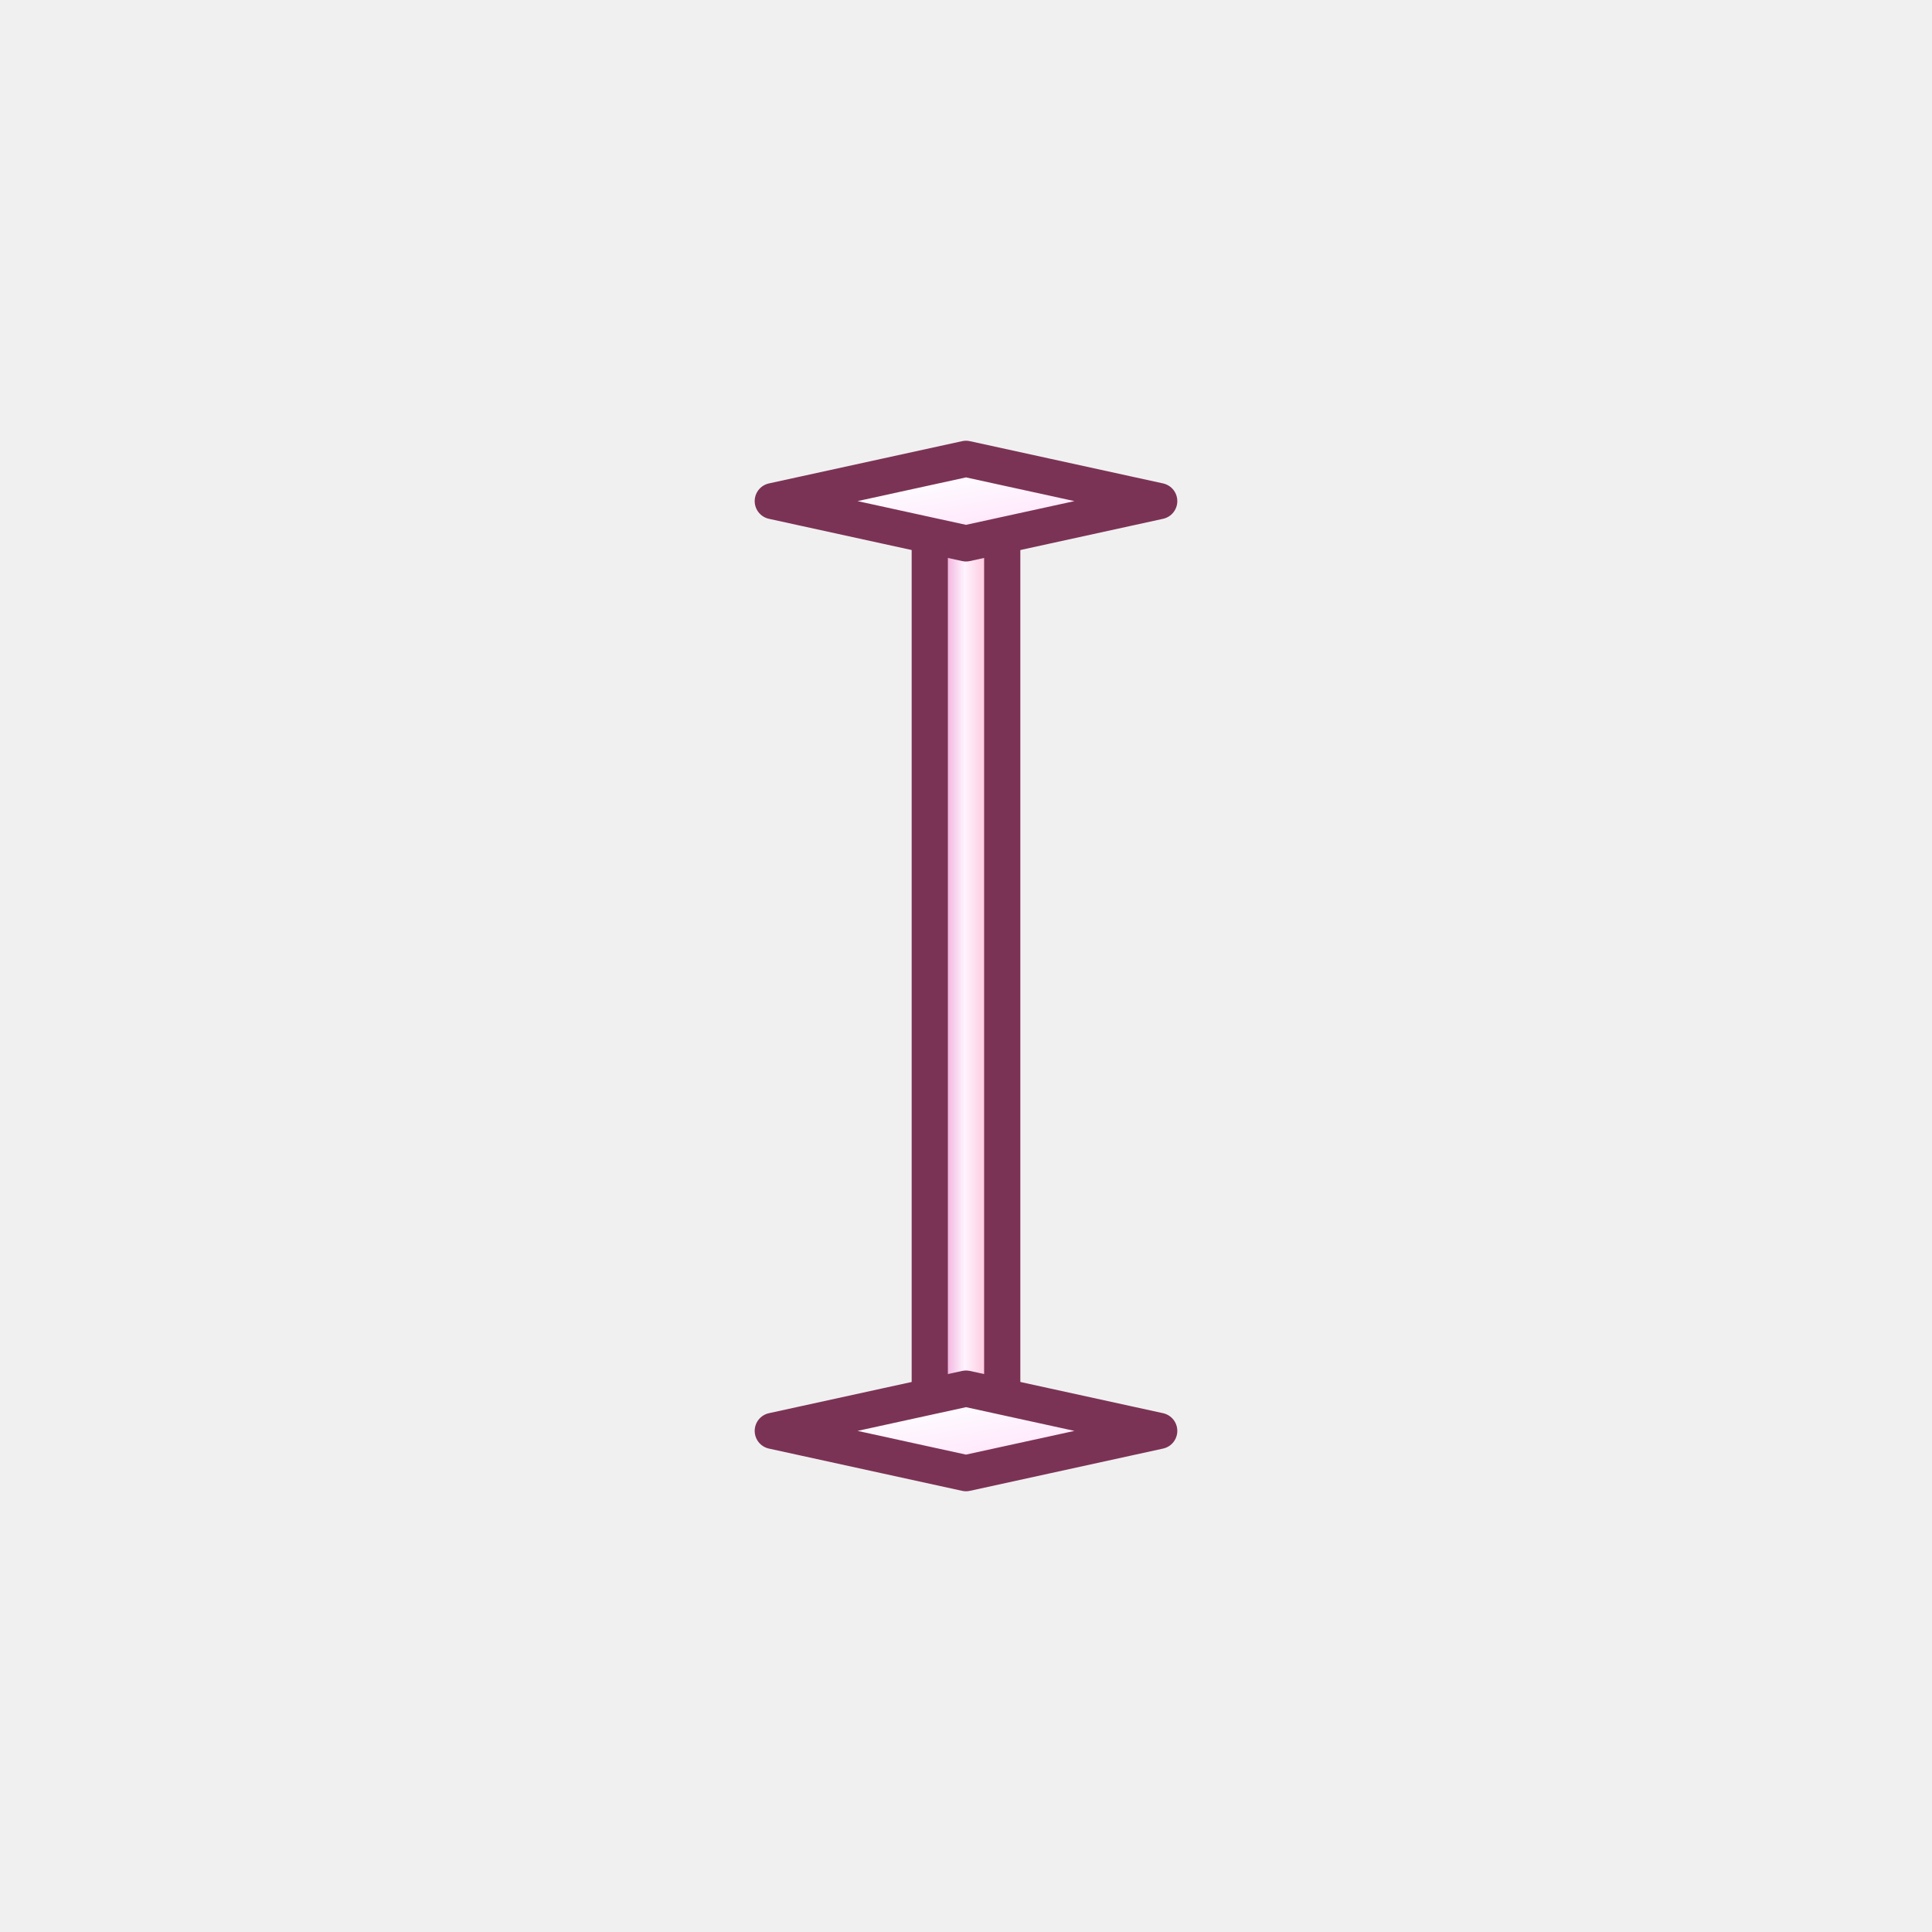
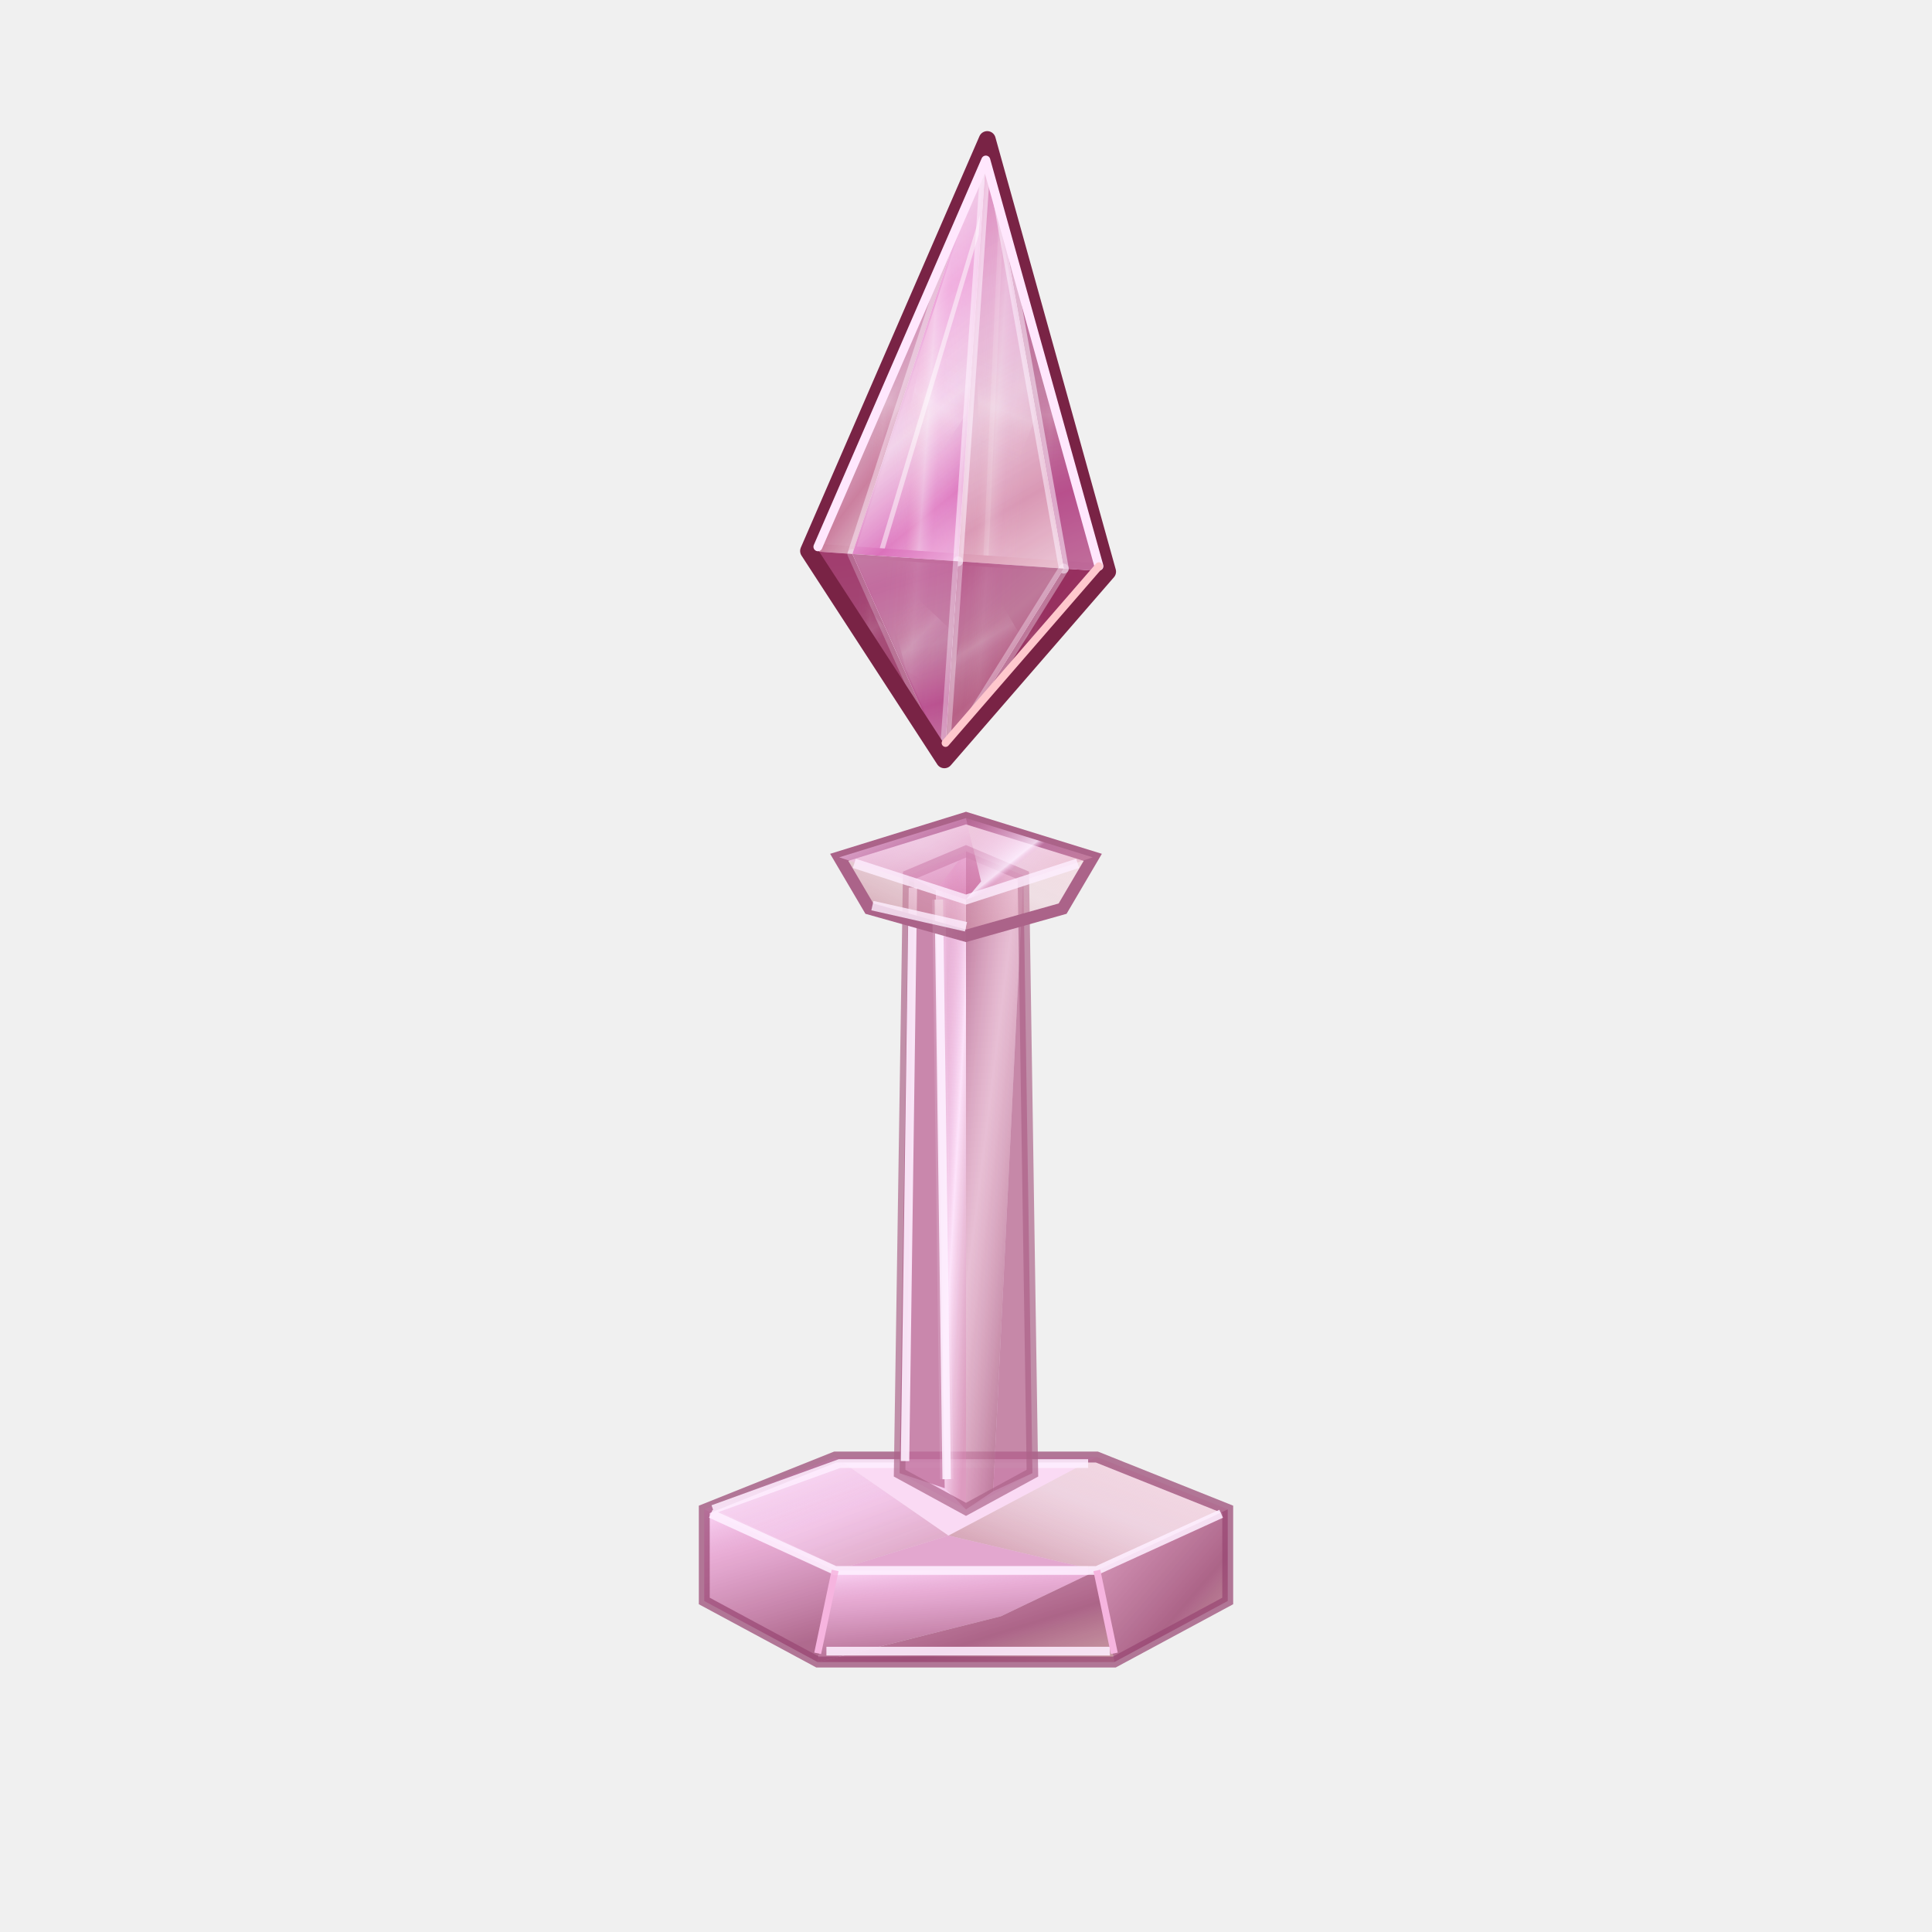
<svg xmlns="http://www.w3.org/2000/svg" width="32" height="32" viewBox="0 0 32 32">
  <defs>
-     <linearGradient id="body" x1="0" y1="0" x2="1" y2="1">
-       <stop stop-color="#ffe9fa" />
-       <stop offset=".55" stop-color="#faa1df" />
-       <stop offset="1" stop-color="#ffd8df" />
-     </linearGradient>
-     <linearGradient id="crown" x1="0" y1="0" x2=".8" y2="1">
-       <stop stop-color="#ffb9dd" />
-       <stop offset=".40" stop-color="#fef9ff" />
-       <stop offset=".70" stop-color="#ffeafc" />
-       <stop offset="1" stop-color="#f27dd8" />
-     </linearGradient>
-     <linearGradient id="left" x1="0" y1="0" x2="1" y2=".5">
-       <stop stop-color="#a6326f" />
-       <stop offset=".32" stop-color="#dc4eb4" />
-       <stop offset=".78" stop-color="#ffbbf9" />
-       <stop offset="1" stop-color="#fde9ff" />
-     </linearGradient>
-     <linearGradient id="right" x1="0" y1="0" x2=".7" y2="1">
-       <stop stop-color="#f072c0" />
-       <stop offset=".36" stop-color="#cb5490" />
-       <stop offset=".7" stop-color="#ffd4ed" />
-       <stop offset="1" stop-color="#fff3ed" />
-     </linearGradient>
-     <linearGradient id="foot" x1="0" y1="0" x2="1" y2="1">
-       <stop stop-color="#ffb1fa" />
-       <stop offset=".48" stop-color="#d951b3" />
-       <stop offset=".52" stop-color="#ffd8fc" />
-       <stop offset="1" stop-color="#eeb4ba" />
-     </linearGradient>
-     <linearGradient id="violet" x1="0" y1="0" x2="1" y2="1">
-       <stop stop-color="#ffcbf7" />
-       <stop offset=".5" stop-color="#e48e98" />
-       <stop offset="1" stop-color="#ffd4d0" />
-     </linearGradient>
-     <linearGradient id="inner" x1="0" y1="0" x2="1" y2="0">
-       <stop stop-color="#a63465" stop-opacity=".7" />
-       <stop offset=".5" stop-color="#ffe0fd" stop-opacity=".25" />
-       <stop offset="1" stop-color="#fffbff" stop-opacity=".8" />
-     </linearGradient>
-     <linearGradient id="refract" x1="0" y1="0" x2="1" y2="1">
-       <stop stop-color="#fef3ff" />
-       <stop offset=".46" stop-color="#ffc2ee" stop-opacity=".7" />
-       <stop offset="1" stop-color="#f4babc" stop-opacity=".4" />
-     </linearGradient>
-     <linearGradient id="text" x1="0" y1="0" x2="1" y2="0">
-       <stop stop-color="#e776bf" />
-       <stop offset=".48" stop-color="#fef4ff" />
-       <stop offset="1" stop-color="#ffa6c3" />
-     </linearGradient>
-     <radialGradient id="shadow">
-       <stop stop-color="#db5797" stop-opacity=".25" />
-       <stop offset=".55" stop-color="#e26cae" stop-opacity=".10" />
-       <stop offset="1" stop-color="#ed8dbd" stop-opacity="0" />
-     </radialGradient>
-     <radialGradient id="halo">
-       <stop stop-color="#ffbecc" stop-opacity=".10" />
-       <stop offset=".6" stop-color="#ffa7e6" stop-opacity=".07" />
-       <stop offset="1" stop-color="#ffd4f1" stop-opacity="0" />
-     </radialGradient>
-     <linearGradient id="edgeIce" x1="0" y1="0" x2="1" y2="1">
-       <stop offset="0.0" stop-color="#ffedfb" />
-       <stop offset="0.5" stop-color="#e24e9c" />
-       <stop offset="1.0" stop-color="#fde9ff" />
-     </linearGradient>
-     <linearGradient id="edgeIndigo" x1="0" y1="0" x2="1" y2="1">
-       <stop offset="0.0" stop-color="#9b1756" />
-       <stop offset="0.5" stop-color="#ff83c9" />
-       <stop offset="1.0" stop-color="#c66670" />
-     </linearGradient>
-     <linearGradient id="edgeLilac" x1="0" y1="0" x2="1" y2="1">
-       <stop offset="0.0" stop-color="#e692a6" />
-       <stop offset="0.5" stop-color="#fff9f5" />
-       <stop offset="1.0" stop-color="#ca4787" />
-     </linearGradient>
-     <linearGradient id="edgeBlue" x1="0" y1="0" x2="1" y2="1">
-       <stop offset="0.0" stop-color="#942d5d" />
-       <stop offset="0.5" stop-color="#ff94f5" />
-       <stop offset="1.0" stop-color="#ca319b" />
-     </linearGradient>
-     <linearGradient id="tableLight" x1="0" y1="0" x2="1" y2="1">
-       <stop offset="0.0" stop-color="#ffd0ee" />
-       <stop offset="0.5" stop-color="#ffffff" />
-       <stop offset="1.0" stop-color="#f7acdd" />
-     </linearGradient>
-     <linearGradient id="tableBlue" x1="0" y1="0" x2="1" y2="1">
-       <stop offset="0.0" stop-color="#d552a6" />
-       <stop offset="0.5" stop-color="#ffdefd" />
-       <stop offset="1.0" stop-color="#ed83d0" />
-     </linearGradient>
-     <linearGradient id="tableIce" x1="0" y1="0" x2="1" y2="1">
-       <stop offset="0.0" stop-color="#ffd8fd" />
-       <stop offset="0.5" stop-color="#ea55cf" />
-       <stop offset="1.0" stop-color="#fff1fb" />
-     </linearGradient>
-     <linearGradient id="tableLilac" x1="0" y1="0" x2="1" y2="1">
-       <stop offset="0.0" stop-color="#d97194" />
-       <stop offset="0.5" stop-color="#ffd8e0" />
-       <stop offset="1.0" stop-color="#fffbf7" />
-     </linearGradient>
-     <linearGradient id="reflectedBlue" x1="0" y1="0" x2="1" y2="1">
-       <stop offset="0.0" stop-color="#fde8ff" />
-       <stop offset="0.5" stop-color="#cc40a9" />
-       <stop offset="1.0" stop-color="#ffbbf9" />
-     </linearGradient>
-     <linearGradient id="depthGlass" x1="0" y1="0" x2=".85" y2="1">
-       <stop stop-color="#ae3866" stop-opacity=".24" />
-       <stop offset=".4" stop-color="#ef80d2" stop-opacity=".08" />
-       <stop offset=".72" stop-color="#d6718b" stop-opacity=".27" />
-       <stop offset="1" stop-color="#ffddd8" stop-opacity=".13" />
-     </linearGradient>
-     <linearGradient id="iceRefraction" x1="0" y1="0" x2="1" y2=".7">
-       <stop stop-color="#df58b4" stop-opacity=".06" />
-       <stop offset=".35" stop-color="#ff94f1" stop-opacity=".36" />
-       <stop offset=".53" stop-color="#fef3ff" stop-opacity=".72" />
-       <stop offset=".65" stop-color="#eb65cf" stop-opacity=".22" />
-       <stop offset="1" stop-color="#ffb9f0" stop-opacity="0" />
-     </linearGradient>
-     <linearGradient id="violetRefraction" x1="0" y1="1" x2="1" y2="0">
-       <stop stop-color="#d56297" stop-opacity="0" />
-       <stop offset=".35" stop-color="#efa6a8" stop-opacity=".31" />
-       <stop offset=".52" stop-color="#fff0ea" stop-opacity=".59" />
-       <stop offset=".7" stop-color="#f68fe3" stop-opacity=".18" />
-       <stop offset="1" stop-color="#ffb5e5" stop-opacity="0" />
-     </linearGradient>
-     <linearGradient id="clearIce" x1="0" y1="0" x2="1" y2="1">
-       <stop stop-color="#feefff" stop-opacity=".98" />
-       <stop offset=".28" stop-color="#fab2eb" stop-opacity=".94" />
-       <stop offset=".55" stop-color="#ffe7fd" stop-opacity=".88" />
-       <stop offset=".78" stop-color="#e578c8" stop-opacity=".96" />
-       <stop offset="1" stop-color="#ffd1f6" stop-opacity=".98" />
-     </linearGradient>
-     <linearGradient id="clearLilac" x1="0" y1="0" x2="1" y2=".85">
-       <stop stop-color="#e688c5" stop-opacity=".98" />
-       <stop offset=".32" stop-color="#fac5ed" stop-opacity=".94" />
-       <stop offset=".58" stop-color="#ffe8f7" stop-opacity=".90" />
-       <stop offset=".82" stop-color="#e9a9c1" stop-opacity=".96" />
-       <stop offset="1" stop-color="#ffe3eb" stop-opacity=".98" />
+     <linearGradient id="ice" x1="0" y1="0" x2="1" y2="1">
+       <stop stop-color="#ffe7fd" stop-opacity=".82" />
+       <stop offset=".45" stop-color="#efa6df" stop-opacity=".38" />
+       <stop offset="1" stop-color="#cd639e" stop-opacity=".64" />
+     </linearGradient>
+     <linearGradient id="lilac" x1="0" y1="1" x2="1" y2="0">
+       <stop stop-color="#b6687e" stop-opacity=".7" />
+       <stop offset=".55" stop-color="#edbbcb" stop-opacity=".32" />
+       <stop offset="1" stop-color="#ffe7ec" stop-opacity=".72" />
+     </linearGradient>
+     <linearGradient id="refract" x1="0" y1="0" x2="1" y2=".8">
+       <stop stop-color="#e17bc1" stop-opacity=".16" />
+       <stop offset=".48" stop-color="#fdecff" stop-opacity=".82" />
+       <stop offset=".53" stop-color="#e99cd8" stop-opacity=".27" />
+       <stop offset="1" stop-color="#e0a1aa" stop-opacity=".48" />
+     </linearGradient>
+     <linearGradient id="tableLight" x1="0" y1="0" x2=".8" y2="1">
+       <stop stop-color="#fdecff" stop-opacity=".9" />
+       <stop offset=".58" stop-color="#f4b6e5" stop-opacity=".62" />
+       <stop offset="1" stop-color="#d186ad" stop-opacity=".65" />
+     </linearGradient>
+     <linearGradient id="frontLight" x1="0" y1="0" x2=".25" y2="1">
+       <stop stop-color="#ffd7fa" stop-opacity=".88" />
+       <stop offset=".3" stop-color="#e594cb" stop-opacity=".66" />
+       <stop offset="1" stop-color="#9e4974" stop-opacity=".78" />
+     </linearGradient>
+     <linearGradient id="rightShade" x1="0" y1="0" x2="1" y2="1">
+       <stop stop-color="#d584b0" stop-opacity=".7" />
+       <stop offset=".65" stop-color="#9b466f" stop-opacity=".8" />
+       <stop offset="1" stop-color="#b77980" stop-opacity=".66" />
+     </linearGradient>
+     <linearGradient id="columnLight" x1="0" y1="0" x2=".8" y2="1">
+       <stop stop-color="#ffd2f9" stop-opacity=".84" />
+       <stop offset=".3" stop-color="#e08bc2" stop-opacity=".5" />
+       <stop offset=".62" stop-color="#ffe4fc" stop-opacity=".9" />
+       <stop offset="1" stop-color="#d488af" stop-opacity=".72" />
+     </linearGradient>
+     <linearGradient id="columnShade" x1="0" y1="0" x2=".7" y2="1">
+       <stop stop-color="#a8537f" stop-opacity=".78" />
+       <stop offset=".45" stop-color="#e0a3bd" stop-opacity=".5" />
+       <stop offset="1" stop-color="#9c4b70" stop-opacity=".8" />
    </linearGradient>
  </defs>
-   <polygon points="15.4,8.3 16.6,8.3 16.6,23.7 15.4,23.7" fill="url(#text)" stroke="#7b3355" stroke-width="0.6" stroke-linejoin="round" stroke-linecap="round" />
-   <polygon points="12.8,8.3 16,7.6 19.2,8.3 16,9" fill="url(#crown)" stroke="#7b3355" stroke-width="0.6" stroke-linejoin="round" stroke-linecap="round" />
-   <polygon points="12.8,23.7 16,23 19.2,23.7 16,24.4" fill="url(#crown)" stroke="#7b3355" stroke-width="0.6" stroke-linejoin="round" stroke-linecap="round" />
+   <g transform="translate(16 25) scale(.7225) translate(-16 -25)">
+     <path d="M10 25 L13 23.8 L19 23.8 L22 25 L22 27.1 L19.4 28.5 L12.6 28.5 L10 27.1 Z" fill="#edaede" fill-opacity=".25" />
+     <path d="M10 25 L13 23.8 L15.6 25.6 L13 26.4 Z" fill="url(#tableLight)" />
+     <path d="M13 23.8 L19 23.8 L15.6 25.6 Z" fill="#ffd8f9" fill-opacity=".68" />
+     <path d="M19 23.8 L22 25 L19 26.4 L15.6 25.6 Z" fill="url(#lilac)" />
+     <path d="M13 26.4 L15.6 25.6 L19 26.4 Z" fill="#da82bd" fill-opacity=".6" />
+     <path d="M10 25 L13 26.4 L12.6 28.5 L10 27.1 Z" fill="url(#frontLight)" />
+     <path d="M13 26.4 L19 26.4 L16.8 27.45 L12.6 28.5 Z" fill="url(#frontLight)" />
+     <path d="M19 26.4 L19.4 28.5 L12.6 28.5 L16.8 27.45 Z" fill="url(#rightShade)" />
+     <path d="M19 26.4 L22 25 L22 27.1 L19.4 28.5 Z" fill="url(#rightShade)" />
+     <path d="M10 25 L13 23.8 L19 23.8 L22 25 L22 27.1 L19.4 28.5 L12.6 28.5 L10 27.1 Z" fill="none" stroke="#994774" stroke-opacity=".72" stroke-width=".25" />
+     <path d="M10.2 25 L13.1 23.95 L18.8 23.95 M10.15 25.1 L13 26.4 L19 26.4 L21.85 25.1 M12.8 28.25 L19.3 28.25" fill="none" stroke="#feefff" stroke-opacity=".87" stroke-width=".2" />
+     <path d="M13 26.4 L12.6 28.3 M19 26.4 L19.4 28.3" fill="none" stroke="#f6b4df" stroke-width=".16" />
+   </g>
+   <path d="M15.05 14.5 L16 14.1 L16.95 14.5 L17.1 24.4 L16 25 L14.9 24.4 Z" fill="#efb0e2" fill-opacity=".35" />
+   <path d="M15.05 14.5 L15.5 14.75 L15.65 24.65 L14.9 24.4 Z" fill="#b96492" fill-opacity=".7" />
+   <path d="M15.5 14.75 L16 14.1 L16 25 L15.65 24.65 Z" fill="url(#columnLight)" />
+   <path d="M16 14.1 L16.95 14.5 L16.45 24.7 L16 25 Z" fill="url(#columnShade)" />
+   <path d="M16.95 14.5 L17.1 24.4 L16.45 24.7 Z" fill="#ad5680" fill-opacity=".62" />
+   <path d="M15.05 14.5 L16 14.1 L16.95 14.5 L17.1 24.4 L16 25 L14.9 24.4 Z" fill="none" stroke="#ac6389" stroke-opacity=".68" stroke-width=".19" />
+   <path d="M15.12 14.7 L14.99 24.2 M15.55 14.9 L15.68 24.5" fill="none" stroke="#fef0ff" stroke-opacity=".9" stroke-width=".14" />
+   <path d="M13.9 14.2 L16 13.55 L18.1 14.2 L17.6 15.05 L16 15.5 L14.4 15.05 Z" fill="url(#lilac)" stroke="#ab6389" stroke-width=".2" />
+   <path d="M13.9 14.2 L16 13.55 L16.25 14.6 L16 14.9 Z" fill="url(#ice)" />
+   <path d="M16 13.55 L18.1 14.2 L16 14.9 L16.25 14.6 Z" fill="url(#refract)" />
+   <path d="M14.15 14.3 L16 14.9 L17.85 14.3 M14.45 15 L16 15.35" fill="none" stroke="#feefff" stroke-opacity=".8" stroke-width=".16" />
+   <defs>
+     <linearGradient id="surfaceReflection" x1="0" y1="0" x2=".8" y2="1">
+       <stop stop-color="#fef0ff" stop-opacity=".8" />
+       <stop offset=".55" stop-color="#ffc8f3" stop-opacity=".18" />
+       <stop offset="1" stop-color="#efb4c9" stop-opacity="0" />
+     </linearGradient>
+   </defs>
+   <g opacity="0.131">
+     <path d="M15.5 14.75 L16 14.1 L16 25 L15.65 24.65 Z" fill="url(#surfaceReflection)" />
+     <path d="M15.55 14.9 L15.68 24.5" fill="none" stroke="#feefff" stroke-width=".22" />
+     <g transform="translate(16 25) scale(.7225) translate(-16 -25)">
+       <path d="M10 25 L13 23.8 L15.6 25.6 L13 26.4 Z" fill="url(#surfaceReflection)" />
+       <path d="M10.2 25.1 L13 26.4 L18.8 26.4" fill="none" stroke="#feefff" stroke-width=".22" />
+     </g>
+   </g>
+   <g transform="translate(0 -0) rotate(3.9525 16 7.4) translate(16 2.3) rotate(24.624) scale(.39) translate(-6 -3)">
+     <defs>
+       <linearGradient id="text_body" x1="0" y1="0" x2="1" y2="1">
+         <stop stop-color="#ffe9fa" />
+         <stop offset=".55" stop-color="#faa1df" />
+         <stop offset="1" stop-color="#ffd8df" />
+       </linearGradient>
+       <linearGradient id="text_crown" x1="0" y1="0" x2=".8" y2="1">
+         <stop stop-color="#ffb9dd" />
+         <stop offset=".40" stop-color="#fef9ff" />
+         <stop offset=".70" stop-color="#ffeafc" />
+         <stop offset="1" stop-color="#f27dd8" />
+       </linearGradient>
+       <linearGradient id="text_left" x1="0" y1="0" x2="1" y2=".5">
+         <stop stop-color="#a6326f" />
+         <stop offset=".32" stop-color="#dc4eb4" />
+         <stop offset=".78" stop-color="#ffbbf9" />
+         <stop offset="1" stop-color="#fde9ff" />
+       </linearGradient>
+       <linearGradient id="text_right" x1="0" y1="0" x2=".7" y2="1">
+         <stop stop-color="#f072c0" />
+         <stop offset=".36" stop-color="#cb5490" />
+         <stop offset=".7" stop-color="#ffd4ed" />
+         <stop offset="1" stop-color="#fff3ed" />
+       </linearGradient>
+       <linearGradient id="text_foot" x1="0" y1="0" x2="1" y2="1">
+         <stop stop-color="#ffb1fa" />
+         <stop offset=".48" stop-color="#d951b3" />
+         <stop offset=".52" stop-color="#ffd8fc" />
+         <stop offset="1" stop-color="#eeb4ba" />
+       </linearGradient>
+       <linearGradient id="text_violet" x1="0" y1="0" x2="1" y2="1">
+         <stop stop-color="#ffcbf7" />
+         <stop offset=".5" stop-color="#e48e98" />
+         <stop offset="1" stop-color="#ffd4d0" />
+       </linearGradient>
+       <linearGradient id="text_inner" x1="0" y1="0" x2="1" y2="0">
+         <stop stop-color="#a63465" stop-opacity=".7" />
+         <stop offset=".5" stop-color="#ffe0fd" stop-opacity=".25" />
+         <stop offset="1" stop-color="#fffbff" stop-opacity=".8" />
+       </linearGradient>
+       <linearGradient id="text_refract" x1="0" y1="0" x2="1" y2="1">
+         <stop stop-color="#fef3ff" />
+         <stop offset=".46" stop-color="#ffc2ee" stop-opacity=".7" />
+         <stop offset="1" stop-color="#f4babc" stop-opacity=".4" />
+       </linearGradient>
+       <linearGradient id="text_text" x1="0" y1="0" x2="1" y2="0">
+         <stop stop-color="#e776bf" />
+         <stop offset=".48" stop-color="#fef4ff" />
+         <stop offset="1" stop-color="#ffa6c3" />
+       </linearGradient>
+       <radialGradient id="text_shadow">
+         <stop stop-color="#db5797" stop-opacity=".25" />
+         <stop offset=".55" stop-color="#e26cae" stop-opacity=".10" />
+         <stop offset="1" stop-color="#ed8dbd" stop-opacity="0" />
+       </radialGradient>
+       <radialGradient id="text_halo">
+         <stop stop-color="#ffbecc" stop-opacity=".10" />
+         <stop offset=".6" stop-color="#ffa7e6" stop-opacity=".07" />
+         <stop offset="1" stop-color="#ffd4f1" stop-opacity="0" />
+       </radialGradient>
+       <linearGradient id="text_edgeIce" x1="0" y1="0" x2="1" y2="1">
+         <stop offset="0.0" stop-color="#ffedfb" />
+         <stop offset="0.5" stop-color="#e24e9c" />
+         <stop offset="1.0" stop-color="#fde9ff" />
+       </linearGradient>
+       <linearGradient id="text_edgeIndigo" x1="0" y1="0" x2="1" y2="1">
+         <stop offset="0.0" stop-color="#9b1756" />
+         <stop offset="0.5" stop-color="#ff83c9" />
+         <stop offset="1.0" stop-color="#c66670" />
+       </linearGradient>
+       <linearGradient id="text_edgeLilac" x1="0" y1="0" x2="1" y2="1">
+         <stop offset="0.0" stop-color="#e692a6" />
+         <stop offset="0.5" stop-color="#fff9f5" />
+         <stop offset="1.0" stop-color="#ca4787" />
+       </linearGradient>
+       <linearGradient id="text_edgeBlue" x1="0" y1="0" x2="1" y2="1">
+         <stop offset="0.0" stop-color="#942d5d" />
+         <stop offset="0.5" stop-color="#ff94f5" />
+         <stop offset="1.0" stop-color="#ca319b" />
+       </linearGradient>
+       <linearGradient id="text_tableLight" x1="0" y1="0" x2="1" y2="1">
+         <stop offset="0.0" stop-color="#ffd0ee" />
+         <stop offset="0.5" stop-color="#ffffff" />
+         <stop offset="1.0" stop-color="#f7acdd" />
+       </linearGradient>
+       <linearGradient id="text_tableBlue" x1="0" y1="0" x2="1" y2="1">
+         <stop offset="0.0" stop-color="#d552a6" />
+         <stop offset="0.5" stop-color="#ffdefd" />
+         <stop offset="1.0" stop-color="#ed83d0" />
+       </linearGradient>
+       <linearGradient id="text_tableIce" x1="0" y1="0" x2="1" y2="1">
+         <stop offset="0.0" stop-color="#ffd8fd" />
+         <stop offset="0.5" stop-color="#ea55cf" />
+         <stop offset="1.0" stop-color="#fff1fb" />
+       </linearGradient>
+       <linearGradient id="text_tableLilac" x1="0" y1="0" x2="1" y2="1">
+         <stop offset="0.0" stop-color="#d97194" />
+         <stop offset="0.5" stop-color="#ffd8e0" />
+         <stop offset="1.0" stop-color="#fffbf7" />
+       </linearGradient>
+       <linearGradient id="text_reflectedBlue" x1="0" y1="0" x2="1" y2="1">
+         <stop offset="0.0" stop-color="#fde8ff" />
+         <stop offset="0.5" stop-color="#cc40a9" />
+         <stop offset="1.0" stop-color="#ffbbf9" />
+       </linearGradient>
+       <linearGradient id="text_depthGlass" x1="0" y1="0" x2=".85" y2="1">
+         <stop stop-color="#ae3866" stop-opacity=".24" />
+         <stop offset=".4" stop-color="#ef80d2" stop-opacity=".08" />
+         <stop offset=".72" stop-color="#d6718b" stop-opacity=".27" />
+         <stop offset="1" stop-color="#ffddd8" stop-opacity=".13" />
+       </linearGradient>
+       <linearGradient id="text_iceRefraction" x1="0" y1="0" x2="1" y2=".7">
+         <stop stop-color="#df58b4" stop-opacity=".06" />
+         <stop offset=".35" stop-color="#ff94f1" stop-opacity=".36" />
+         <stop offset=".53" stop-color="#fef3ff" stop-opacity=".72" />
+         <stop offset=".65" stop-color="#eb65cf" stop-opacity=".22" />
+         <stop offset="1" stop-color="#ffb9f0" stop-opacity="0" />
+       </linearGradient>
+       <linearGradient id="text_violetRefraction" x1="0" y1="1" x2="1" y2="0">
+         <stop stop-color="#d56297" stop-opacity="0" />
+         <stop offset=".35" stop-color="#efa6a8" stop-opacity=".31" />
+         <stop offset=".52" stop-color="#fff0ea" stop-opacity=".59" />
+         <stop offset=".7" stop-color="#f68fe3" stop-opacity=".18" />
+         <stop offset="1" stop-color="#ffb5e5" stop-opacity="0" />
+       </linearGradient>
+       <linearGradient id="text_clearIce" x1="0" y1="0" x2="1" y2="1">
+         <stop stop-color="#feefff" stop-opacity=".98" />
+         <stop offset=".28" stop-color="#fab2eb" stop-opacity=".94" />
+         <stop offset=".55" stop-color="#ffe7fd" stop-opacity=".88" />
+         <stop offset=".78" stop-color="#e578c8" stop-opacity=".96" />
+         <stop offset="1" stop-color="#ffd1f6" stop-opacity=".98" />
+       </linearGradient>
+       <linearGradient id="text_clearLilac" x1="0" y1="0" x2="1" y2=".85">
+         <stop stop-color="#e688c5" stop-opacity=".98" />
+         <stop offset=".32" stop-color="#fac5ed" stop-opacity=".94" />
+         <stop offset=".58" stop-color="#ffe8f7" stop-opacity=".90" />
+         <stop offset=".82" stop-color="#e9a9c1" stop-opacity=".96" />
+         <stop offset="1" stop-color="#ffe3eb" stop-opacity=".98" />
+       </linearGradient>
+     </defs>
+     <polygon points="6,3 19.265,16.669 17.57,17.445" fill="url(#text_clearIce)" stroke="none" stroke-width="0.7" stroke-linejoin="round" stroke-linecap="round" />
+     <polygon points="6,3 19.265,16.669 17.57,17.445" fill="#912858" fill-opacity="0.561" stroke="none" stroke-width="0" stroke-linejoin="round" stroke-linecap="round" />
+     <polygon points="6.455,3.515 18.991,16.432 17.389,17.166" fill="#feefff" fill-opacity="0.024" stroke="none" stroke-width="0.7" stroke-linejoin="round" stroke-linecap="round" />
+     <defs>
+       <linearGradient id="text_sheen3" gradientUnits="userSpaceOnUse" x1="13.019" y1="10.249" x2="15.038" y2="13.569">
+         <stop stop-color="#ffe4fc" stop-opacity="0" />
+         <stop offset=".3" stop-color="#ffd6f8" stop-opacity="0.038" />
+         <stop offset=".5" stop-color="#ffffff" stop-opacity="0.127" />
+         <stop offset=".7" stop-color="#ffdcdc" stop-opacity="0.032" />
+         <stop offset="1" stop-color="#ffdcdc" stop-opacity="0" />
+       </linearGradient>
+     </defs>
+     <polygon points="10.216,7.391 14.603,11.911 17.71,17.019 11.048,9.249" fill="url(#text_sheen3)" />
+     <defs>
+       <linearGradient id="text_sheen4" gradientUnits="userSpaceOnUse" x1="14.567" y1="11.928" x2="13.526" y2="12.405">
+         <stop stop-color="#ffe4fc" stop-opacity="0" />
+         <stop offset=".3" stop-color="#ffd6f8" stop-opacity="0.015" />
+         <stop offset=".5" stop-color="#ffffff" stop-opacity="0.048" />
+         <stop offset=".7" stop-color="#ffdcdc" stop-opacity="0.012" />
+         <stop offset="1" stop-color="#ffdcdc" stop-opacity="0" />
+       </linearGradient>
+     </defs>
+     <polygon points="6.455,3.515 18.991,16.432 17.389,17.166" fill="url(#text_sheen4)" />
+     <polyline points="6,3 19.265,16.669" fill="none" stroke="#fef4ff" stroke-opacity="0.372" stroke-width="0.42" stroke-linejoin="round" stroke-linecap="round" />
+     <polyline points="11.473,8.686 14.482,11.786" fill="none" stroke="#ff9be7" stroke-opacity="0" stroke-width="0.8" stroke-linejoin="round" stroke-linecap="round" />
+     <polyline points="11.473,8.686 14.482,11.786" fill="none" stroke="#ffffff" stroke-opacity="0" stroke-width="0.29" stroke-linejoin="round" stroke-linecap="round" />
+     <polygon points="17,27 19.265,16.669 17.57,17.445" fill="url(#text_clearIce)" stroke="none" stroke-width="0.7" stroke-linejoin="round" stroke-linecap="round" />
+     <polygon points="17,27 19.265,16.669 17.57,17.445" fill="#912858" fill-opacity="0.949" stroke="none" stroke-width="0" stroke-linejoin="round" stroke-linecap="round" />
+     <polygon points="17.052,26.635 19.192,16.872 17.591,17.606" fill="#feefff" fill-opacity="0" stroke="none" stroke-width="0.7" stroke-linejoin="round" stroke-linecap="round" />
+     <defs>
+       <linearGradient id="text_sheen11" gradientUnits="userSpaceOnUse" x1="18.189" y1="21.53" x2="17.844" y2="19.69">
+         <stop stop-color="#ffe4fc" stop-opacity="0" />
+         <stop offset=".3" stop-color="#ffd6f8" stop-opacity="0.025" />
+         <stop offset=".5" stop-color="#ffffff" stop-opacity="0.082" />
+         <stop offset=".7" stop-color="#ffdcdc" stop-opacity="0.021" />
+         <stop offset="1" stop-color="#ffdcdc" stop-opacity="0" />
+       </linearGradient>
+     </defs>
+     <polygon points="17.694,23.706 18.443,20.289 17.911,17.459 17.278,22.843" fill="url(#text_sheen11)" />
+     <defs>
+       <linearGradient id="text_sheen12" gradientUnits="userSpaceOnUse" x1="18.407" y1="20.306" x2="17.366" y2="20.783">
+         <stop stop-color="#ffe4fc" stop-opacity="0" />
+         <stop offset=".3" stop-color="#ffd6f8" stop-opacity="0.014" />
+         <stop offset=".5" stop-color="#ffffff" stop-opacity="0.048" />
+         <stop offset=".7" stop-color="#ffdcdc" stop-opacity="0.012" />
+         <stop offset="1" stop-color="#ffdcdc" stop-opacity="0" />
+       </linearGradient>
+     </defs>
+     <polygon points="17.052,26.635 19.192,16.872 17.591,17.606" fill="url(#text_sheen12)" />
+     <polyline points="17,27 19.265,16.669" fill="none" stroke="#fef4ff" stroke-opacity="0.188" stroke-width="0.42" stroke-linejoin="round" stroke-linecap="round" />
+     <polyline points="17.909,22.727 18.422,20.384" fill="none" stroke="#ff9be7" stroke-opacity="0" stroke-width="0.8" stroke-linejoin="round" stroke-linecap="round" />
+     <polyline points="17.909,22.727 18.422,20.384" fill="none" stroke="#ffffff" stroke-opacity="0" stroke-width="0.29" stroke-linejoin="round" stroke-linecap="round" />
+     <polygon points="6,3 9.389,21.195 7.695,21.971" fill="url(#text_clearLilac)" stroke="none" stroke-width="0.7" stroke-linejoin="round" stroke-linecap="round" />
+     <polygon points="6,3 9.389,21.195 7.695,21.971" fill="#912858" fill-opacity="0.372" stroke="none" stroke-width="0" stroke-linejoin="round" stroke-linecap="round" />
+     <polygon points="6.093,3.681 9.296,20.875 7.695,21.609" fill="#feefff" fill-opacity="0.051" stroke="none" stroke-width="0.7" stroke-linejoin="round" stroke-linecap="round" />
+     <defs>
+       <linearGradient id="text_sheen19" gradientUnits="userSpaceOnUse" x1="7.785" y1="12.648" x2="7.681" y2="16.941">
+         <stop stop-color="#ffe4fc" stop-opacity="0" />
+         <stop offset=".3" stop-color="#ffd6f8" stop-opacity="0.044" />
+         <stop offset=".5" stop-color="#ffffff" stop-opacity="0.148" />
+         <stop offset=".7" stop-color="#ffdcdc" stop-opacity="0.037" />
+         <stop offset="1" stop-color="#ffdcdc" stop-opacity="0" />
+       </linearGradient>
+     </defs>
+     <polygon points="7.054,8.84 8.175,14.857 8.015,21.462 6.766,11.211" fill="url(#text_sheen19)" />
+     <defs>
+       <linearGradient id="text_sheen20" gradientUnits="userSpaceOnUse" x1="8.139" y1="14.874" x2="7.098" y2="15.351">
+         <stop stop-color="#ffe4fc" stop-opacity="0" />
+         <stop offset=".3" stop-color="#ffd6f8" stop-opacity="0.018" />
+         <stop offset=".5" stop-color="#ffffff" stop-opacity="0.06" />
+         <stop offset=".7" stop-color="#ffdcdc" stop-opacity="0.015" />
+         <stop offset="1" stop-color="#ffdcdc" stop-opacity="0" />
+       </linearGradient>
+     </defs>
+     <polygon points="6.093,3.681 9.296,20.875 7.695,21.609" fill="url(#text_sheen20)" />
+     <polyline points="6,3 9.389,21.195" fill="none" stroke="#fef4ff" stroke-opacity="0.459" stroke-width="0.42" stroke-linejoin="round" stroke-linecap="round" />
+     <polyline points="7.375,10.565 8.144,14.691" fill="none" stroke="#ff9be7" stroke-opacity="0" stroke-width="0.8" stroke-linejoin="round" stroke-linecap="round" />
+     <polyline points="7.375,10.565 8.144,14.691" fill="none" stroke="#ffffff" stroke-opacity="0" stroke-width="0.29" stroke-linejoin="round" stroke-linecap="round" />
+     <polygon points="17,27 9.389,21.195 7.695,21.971" fill="url(#text_clearLilac)" stroke="none" stroke-width="0.7" stroke-linejoin="round" stroke-linecap="round" />
+     <polygon points="17,27 9.389,21.195 7.695,21.971" fill="#912858" fill-opacity="0.824" stroke="none" stroke-width="0" stroke-linejoin="round" stroke-linecap="round" />
+     <polygon points="16.69,26.801 9.498,21.316 7.897,22.049" fill="#feefff" fill-opacity="0.004" stroke="none" stroke-width="0.7" stroke-linejoin="round" stroke-linecap="round" />
+     <defs>
+       <linearGradient id="text_sheen27" gradientUnits="userSpaceOnUse" x1="12.956" y1="23.928" x2="10.487" y2="23.062">
+         <stop stop-color="#ffe4fc" stop-opacity="0" />
+         <stop offset=".3" stop-color="#ffd6f8" stop-opacity="0.029" />
+         <stop offset=".5" stop-color="#ffffff" stop-opacity="0.098" />
+         <stop offset=".7" stop-color="#ffdcdc" stop-opacity="0.024" />
+         <stop offset="1" stop-color="#ffdcdc" stop-opacity="0" />
+       </linearGradient>
+     </defs>
+     <polygon points="14.532,25.156 12.015,23.235 8.217,21.902 12.997,24.805" fill="url(#text_sheen27)" />
+     <defs>
+       <linearGradient id="text_sheen28" gradientUnits="userSpaceOnUse" x1="11.979" y1="23.252" x2="10.938" y2="23.729">
+         <stop stop-color="#ffe4fc" stop-opacity="0" />
+         <stop offset=".3" stop-color="#ffd6f8" stop-opacity="0.014" />
+         <stop offset=".5" stop-color="#ffffff" stop-opacity="0.048" />
+         <stop offset=".7" stop-color="#ffdcdc" stop-opacity="0.012" />
+         <stop offset="1" stop-color="#ffdcdc" stop-opacity="0" />
+       </linearGradient>
+     </defs>
+     <polygon points="16.69,26.801 9.498,21.316 7.897,22.049" fill="url(#text_sheen28)" />
+     <polyline points="17,27 9.389,21.195" fill="none" stroke="#fef4ff" stroke-opacity="0.247" stroke-width="0.42" stroke-linejoin="round" stroke-linecap="round" />
+     <polyline points="13.811,24.605 12.085,23.289" fill="none" stroke="#ff9be7" stroke-opacity="0" stroke-width="0.8" stroke-linejoin="round" stroke-linecap="round" />
+     <polyline points="13.811,24.605 12.085,23.289" fill="none" stroke="#ffffff" stroke-opacity="0" stroke-width="0.29" stroke-linejoin="round" stroke-linecap="round" />
+     <polygon points="6,3 17.57,17.445 13.48,19.32" fill="url(#text_clearLilac)" stroke="none" stroke-width="0.7" stroke-linejoin="round" stroke-linecap="round" />
+     <polygon points="6,3 17.57,17.445 13.48,19.32" fill="#912858" fill-opacity="0.196" stroke="none" stroke-width="0" stroke-linejoin="round" stroke-linecap="round" />
+     <polygon points="6.349,3.564 17.283,17.215 13.418,18.986" fill="#feefff" fill-opacity="0.086" stroke="none" stroke-width="0.7" stroke-linejoin="round" stroke-linecap="round" />
+     <defs>
+       <linearGradient id="text_sheen35" gradientUnits="userSpaceOnUse" x1="12.116" y1="10.756" x2="12.593" y2="14.782">
+         <stop stop-color="#ffe4fc" stop-opacity="0" />
+         <stop offset=".3" stop-color="#ffd6f8" stop-opacity="0.043" />
+         <stop offset=".5" stop-color="#ffffff" stop-opacity="0.143" />
+         <stop offset=".7" stop-color="#ffdcdc" stop-opacity="0.036" />
+         <stop offset="1" stop-color="#ffdcdc" stop-opacity="0" />
+       </linearGradient>
+     </defs>
+     <polygon points="9.63,7.659 13.456,12.437 14.191,18.632 9.318,10.041" fill="url(#text_sheen35)" />
+     <defs>
+       <linearGradient id="text_sheen36" gradientUnits="userSpaceOnUse" x1="13.248" y1="12.533" x2="10.735" y2="13.684">
+         <stop stop-color="#ffe4fc" stop-opacity="0" />
+         <stop offset=".3" stop-color="#ffd6f8" stop-opacity="0.058" />
+         <stop offset=".5" stop-color="#ffffff" stop-opacity="0.195" />
+         <stop offset=".7" stop-color="#ffdcdc" stop-opacity="0.049" />
+         <stop offset="1" stop-color="#ffdcdc" stop-opacity="0" />
+       </linearGradient>
+     </defs>
+     <polygon points="6.349,3.564 17.283,17.215 13.418,18.986" fill="url(#text_sheen36)" />
+     <polygon points="7.989,5.612 8.536,6.294 14.5,18.49 14.307,18.579" fill="#ffffff" fill-opacity="0.122" stroke="none" stroke-width="0.7" stroke-linejoin="round" stroke-linecap="round" />
+     <polyline points="6,3 17.57,17.445" fill="none" stroke="#fef4ff" stroke-opacity="0.533" stroke-width="0.42" stroke-linejoin="round" stroke-linecap="round" />
+     <polyline points="11.179,9.594 13.803,12.87" fill="none" stroke="#ff9be7" stroke-opacity="0" stroke-width="0.8" stroke-linejoin="round" stroke-linecap="round" />
+     <polyline points="11.179,9.594 13.803,12.87" fill="none" stroke="#ffffff" stroke-opacity="0" stroke-width="0.29" stroke-linejoin="round" stroke-linecap="round" />
+     <polygon points="17,27 17.57,17.445 13.48,19.32" fill="url(#text_clearLilac)" stroke="none" stroke-width="0.7" stroke-linejoin="round" stroke-linecap="round" />
+     <polygon points="17,27 17.57,17.445 13.48,19.32" fill="#912858" fill-opacity="0.588" stroke="none" stroke-width="0" stroke-linejoin="round" stroke-linecap="round" />
+     <polygon points="16.946,26.684 17.485,17.655 13.62,19.426" fill="#feefff" fill-opacity="0.02" stroke="none" stroke-width="0.7" stroke-linejoin="round" stroke-linecap="round" />
+     <defs>
+       <linearGradient id="text_sheen44" gradientUnits="userSpaceOnUse" x1="17.235" y1="21.924" x2="15.347" y2="20.791">
+         <stop stop-color="#ffe4fc" stop-opacity="0" />
+         <stop offset=".3" stop-color="#ffd6f8" stop-opacity="0.034" />
+         <stop offset=".5" stop-color="#ffffff" stop-opacity="0.112" />
+         <stop offset=".7" stop-color="#ffdcdc" stop-opacity="0.028" />
+         <stop offset="1" stop-color="#ffdcdc" stop-opacity="0" />
+       </linearGradient>
+     </defs>
+     <polygon points="17.108,23.975 17.296,20.815 14.393,19.072 15.549,23.636" fill="url(#text_sheen44)" />
+     <defs>
+       <linearGradient id="text_sheen45" gradientUnits="userSpaceOnUse" x1="17.088" y1="20.911" x2="14.575" y2="22.062">
+         <stop stop-color="#ffe4fc" stop-opacity="0" />
+         <stop offset=".3" stop-color="#ffd6f8" stop-opacity="0.017" />
+         <stop offset=".5" stop-color="#ffffff" stop-opacity="0.058" />
+         <stop offset=".7" stop-color="#ffdcdc" stop-opacity="0.015" />
+         <stop offset="1" stop-color="#ffdcdc" stop-opacity="0" />
+       </linearGradient>
+     </defs>
+     <polygon points="16.946,26.684 17.485,17.655 13.62,19.426" fill="url(#text_sheen45)" />
+     <polyline points="17,27 17.57,17.445" fill="none" stroke="#fef4ff" stroke-opacity="0.361" stroke-width="0.42" stroke-linejoin="round" stroke-linecap="round" />
+     <polyline points="17.184,22.696 17.313,20.529" fill="none" stroke="#ff9be7" stroke-opacity="0" stroke-width="0.8" stroke-linejoin="round" stroke-linecap="round" />
+     <polyline points="17.184,22.696 17.313,20.529" fill="none" stroke="#ffffff" stroke-opacity="0" stroke-width="0.29" stroke-linejoin="round" stroke-linecap="round" />
+     <polygon points="6,3 13.48,19.32 9.389,21.195" fill="url(#text_clearIce)" stroke="none" stroke-width="0.7" stroke-linejoin="round" stroke-linecap="round" />
+     <polygon points="6,3 13.48,19.32 9.389,21.195" fill="#912858" fill-opacity="0.118" stroke="none" stroke-width="0" stroke-linejoin="round" stroke-linecap="round" />
+     <polygon points="6.199,3.633 13.268,19.055 9.402,20.827" fill="#feefff" fill-opacity="0.106" stroke="none" stroke-width="0.7" stroke-linejoin="round" stroke-linecap="round" />
+     <defs>
+       <linearGradient id="text_sheen52" gradientUnits="userSpaceOnUse" x1="9.929" y1="11.758" x2="9.527" y2="16.188">
+         <stop stop-color="#ffe4fc" stop-opacity="0" />
+         <stop offset=".3" stop-color="#ffd6f8" stop-opacity="0.044" />
+         <stop offset=".5" stop-color="#ffffff" stop-opacity="0.148" />
+         <stop offset=".7" stop-color="#ffdcdc" stop-opacity="0.037" />
+         <stop offset="1" stop-color="#ffdcdc" stop-opacity="0" />
+       </linearGradient>
+     </defs>
+     <polygon points="8.32,8.259 10.794,13.657 10.175,20.473 7.545,10.854" fill="url(#text_sheen52)" />
+     <defs>
+       <linearGradient id="text_sheen53" gradientUnits="userSpaceOnUse" x1="10.585" y1="13.753" x2="8.073" y2="14.905">
+         <stop stop-color="#ffe4fc" stop-opacity="0" />
+         <stop offset=".3" stop-color="#ffd6f8" stop-opacity="0.098" />
+         <stop offset=".5" stop-color="#ffffff" stop-opacity="0.326" />
+         <stop offset=".7" stop-color="#ffdcdc" stop-opacity="0.082" />
+         <stop offset="1" stop-color="#ffdcdc" stop-opacity="0" />
+       </linearGradient>
+     </defs>
+     <polygon points="6.199,3.633 13.268,19.055 9.402,20.827" fill="url(#text_sheen53)" />
+     <polygon points="7.26,5.946 7.613,6.717 10.485,20.331 10.291,20.419" fill="#ffffff" fill-opacity="0.506" stroke="none" stroke-width="0.7" stroke-linejoin="round" stroke-linecap="round" />
+     <polyline points="6,3 13.48,19.32" fill="none" stroke="#fef4ff" stroke-opacity="0.561" stroke-width="0.42" stroke-linejoin="round" stroke-linecap="round" />
+     <polyline points="9.322,10.445 11.018,14.146" fill="none" stroke="#ff9be7" stroke-opacity="0" stroke-width="0.8" stroke-linejoin="round" stroke-linecap="round" />
+     <polyline points="9.322,10.445 11.018,14.146" fill="none" stroke="#ffffff" stroke-opacity="0" stroke-width="0.29" stroke-linejoin="round" stroke-linecap="round" />
+     <polygon points="17,27 13.48,19.32 9.389,21.195" fill="url(#text_clearIce)" stroke="none" stroke-width="0.7" stroke-linejoin="round" stroke-linecap="round" />
+     <polygon points="17,27 13.48,19.32 9.389,21.195" fill="#912858" fill-opacity="0.533" stroke="none" stroke-width="0" stroke-linejoin="round" stroke-linecap="round" />
+     <polygon points="16.796,26.753 13.47,19.495 9.604,21.267" fill="#feefff" fill-opacity="0.024" stroke="none" stroke-width="0.7" stroke-linejoin="round" stroke-linecap="round" />
+     <defs>
+       <linearGradient id="text_sheen61" gradientUnits="userSpaceOnUse" x1="15.048" y1="22.926" x2="12.281" y2="22.196">
+         <stop stop-color="#ffe4fc" stop-opacity="0" />
+         <stop offset=".3" stop-color="#ffd6f8" stop-opacity="0.035" />
+         <stop offset=".5" stop-color="#ffffff" stop-opacity="0.117" />
+         <stop offset=".7" stop-color="#ffdcdc" stop-opacity="0.029" />
+         <stop offset="1" stop-color="#ffdcdc" stop-opacity="0" />
+       </linearGradient>
+     </defs>
+     <polygon points="15.798,24.576 14.634,22.035 10.377,20.913 13.775,24.449" fill="url(#text_sheen61)" />
+     <defs>
+       <linearGradient id="text_sheen62" gradientUnits="userSpaceOnUse" x1="14.425" y1="22.131" x2="11.913" y2="23.283">
+         <stop stop-color="#ffe4fc" stop-opacity="0" />
+         <stop offset=".3" stop-color="#ffd6f8" stop-opacity="0.021" />
+         <stop offset=".5" stop-color="#ffffff" stop-opacity="0.071" />
+         <stop offset=".7" stop-color="#ffdcdc" stop-opacity="0.018" />
+         <stop offset="1" stop-color="#ffdcdc" stop-opacity="0" />
+       </linearGradient>
+     </defs>
+     <polygon points="16.796,26.753 13.47,19.495 9.604,21.267" fill="url(#text_sheen62)" />
+     <polyline points="17,27 13.48,19.32" fill="none" stroke="#fef4ff" stroke-opacity="0.384" stroke-width="0.42" stroke-linejoin="round" stroke-linecap="round" />
+     <polyline points="15.327,23.547 14.528,21.805" fill="none" stroke="#ff9be7" stroke-opacity="0" stroke-width="0.8" stroke-linejoin="round" stroke-linecap="round" />
+     <polyline points="15.327,23.547 14.528,21.805" fill="none" stroke="#ffffff" stroke-opacity="0" stroke-width="0.29" stroke-linejoin="round" stroke-linecap="round" />
+     <polyline points="6,3 19.265,16.669 17,27 7.695,21.971 6,3" fill="none" stroke="#792345" stroke-width="0.72" stroke-linejoin="round" stroke-linecap="round" />
+     <polyline points="7.957,21.625 6.363,3.792 18.832,16.64" fill="none" stroke="#ffe7fd" stroke-width="0.38" stroke-linejoin="round" stroke-linecap="round" />
+     <polyline points="18.832,16.64 16.703,26.352" fill="none" stroke="#ffc8cd" stroke-width="0.33" stroke-linejoin="round" stroke-linecap="round" />
+     <polygon points="7.035,5.619 7.843,7.382 10.444,20.053 9.928,20.29" fill="#ffdcfd" fill-opacity="0" stroke="none" stroke-width="0.7" stroke-linejoin="round" stroke-linecap="round" />
+     <polygon points="7.305,6.207 7.574,6.794 10.296,20.121 10.076,20.222" fill="#ffffff" fill-opacity="0" stroke="none" stroke-width="0.7" stroke-linejoin="round" stroke-linecap="round" />
+     <polyline points="7.439,6.501 10.186,20.172" fill="none" stroke="#ffffff" stroke-opacity="0" stroke-width="0.24" stroke-linejoin="round" stroke-linecap="round" />
+   </g>
</svg>
